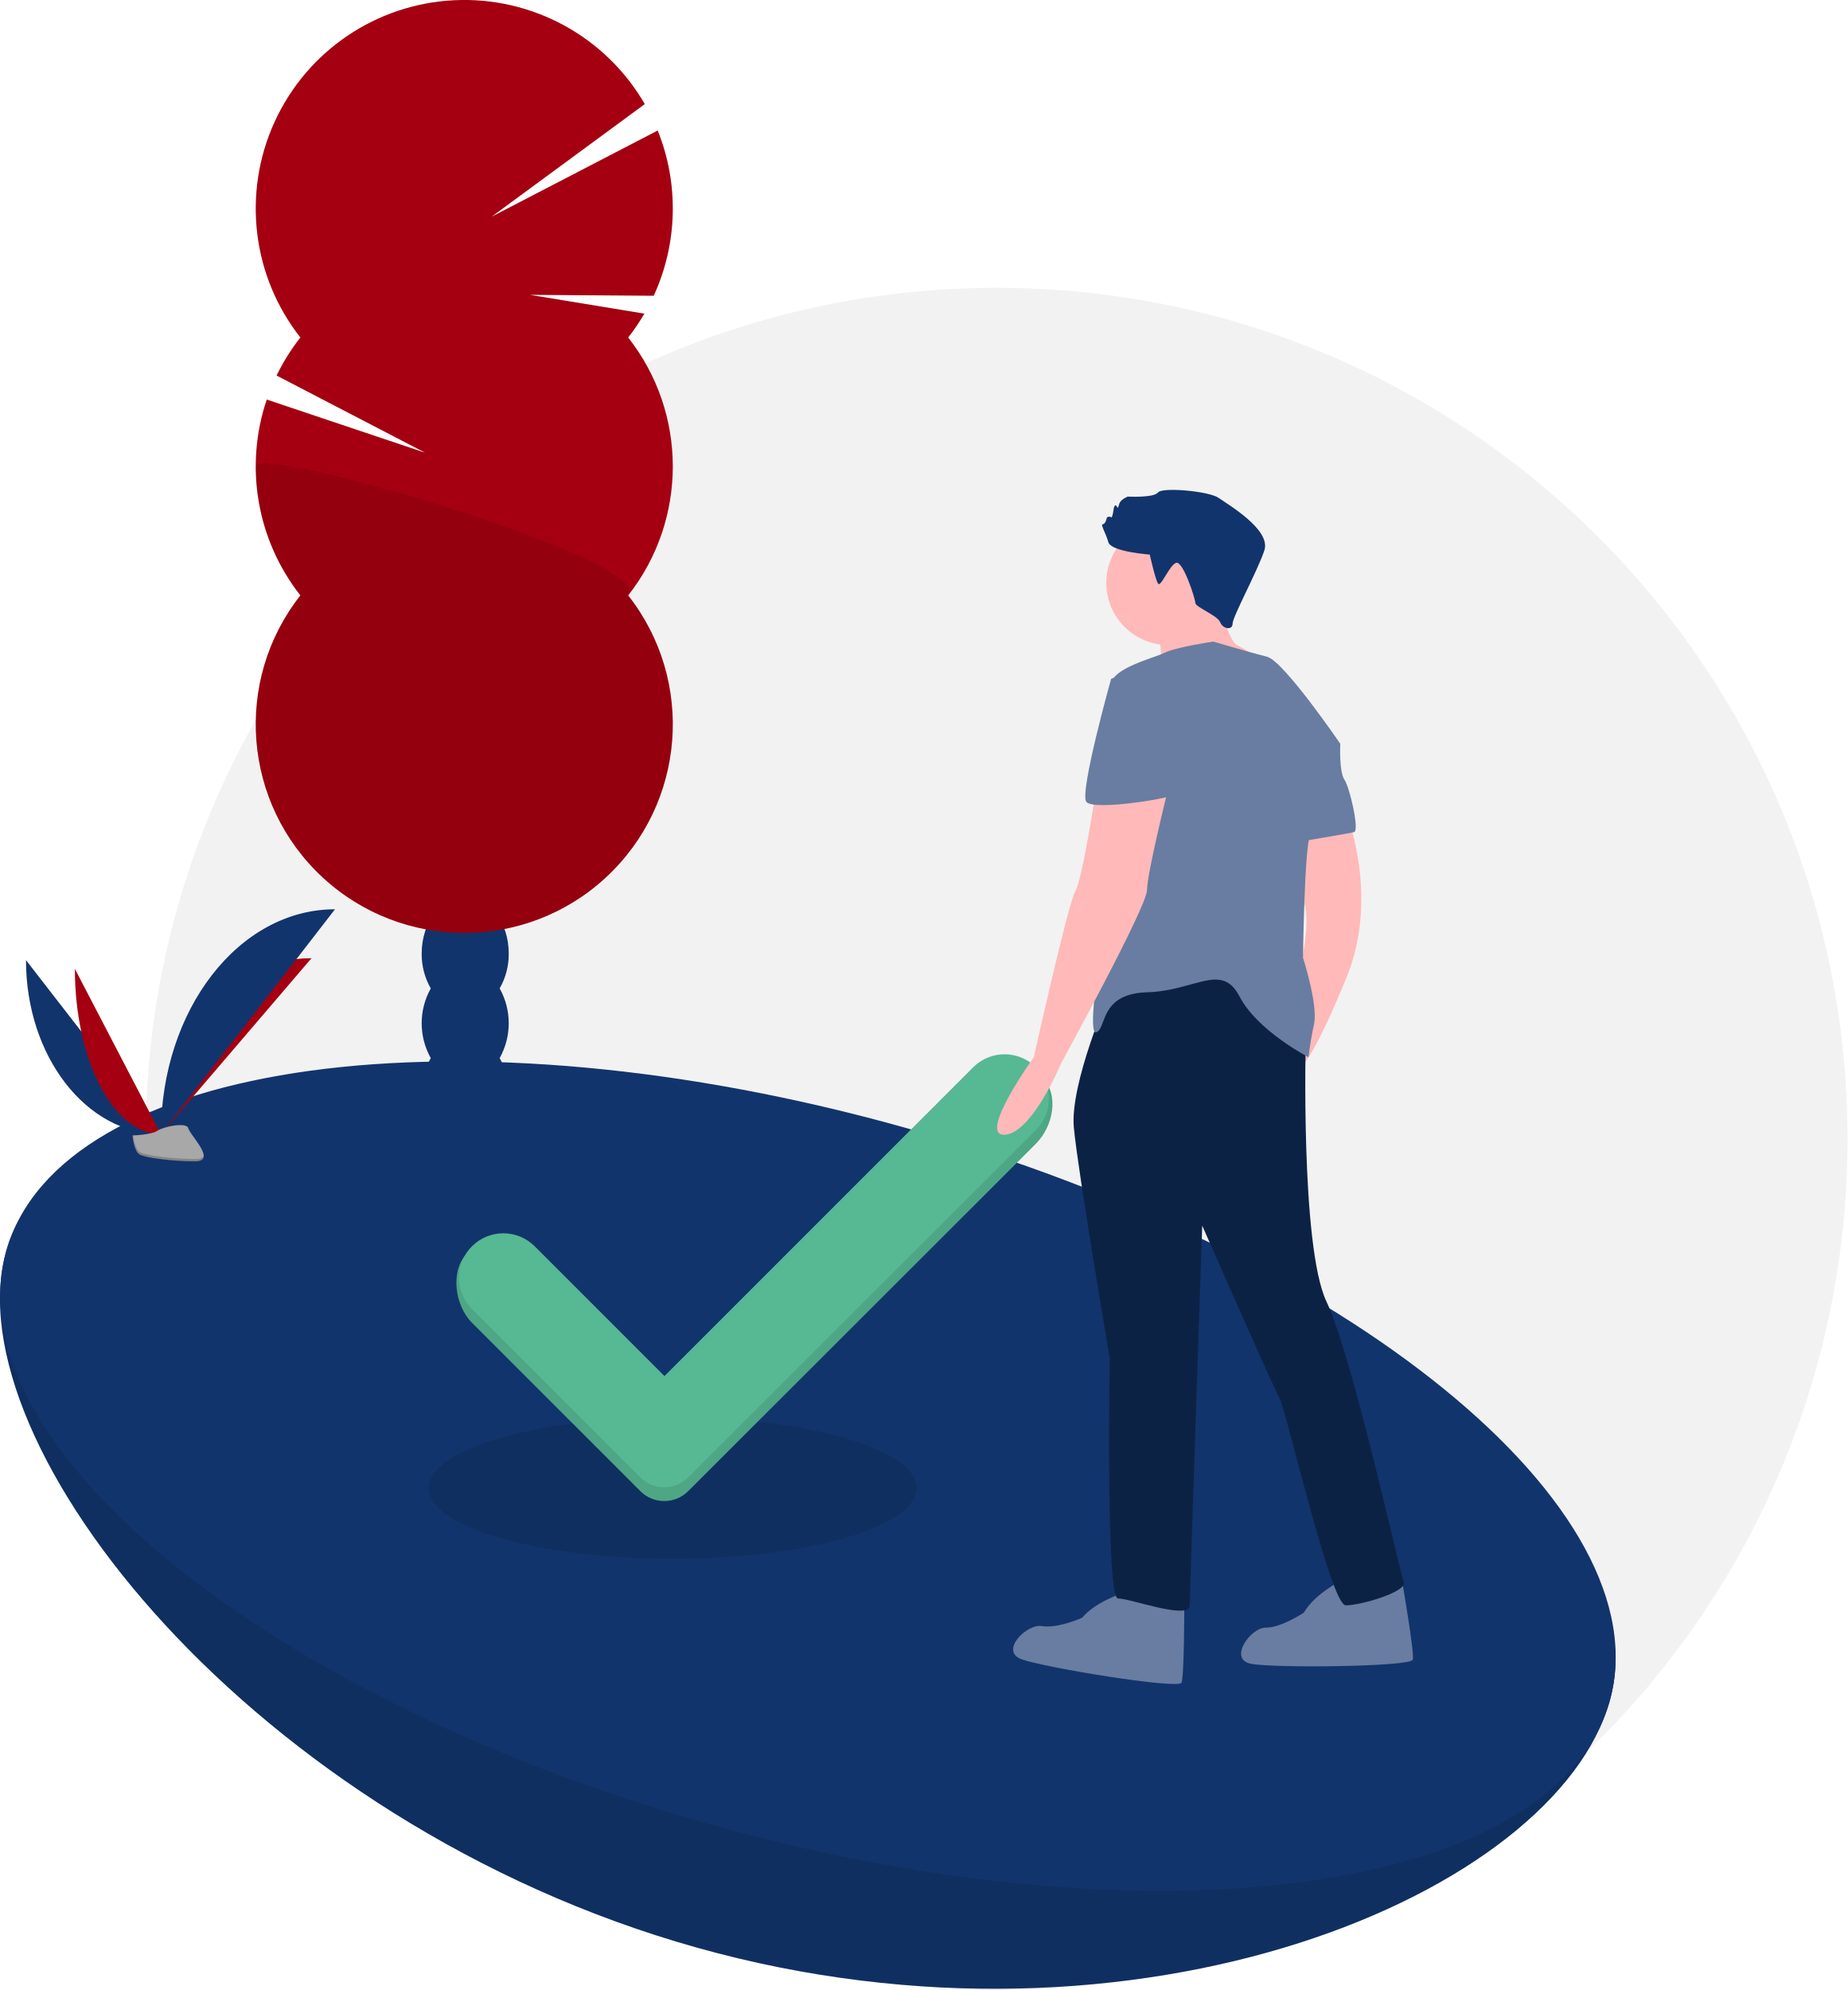
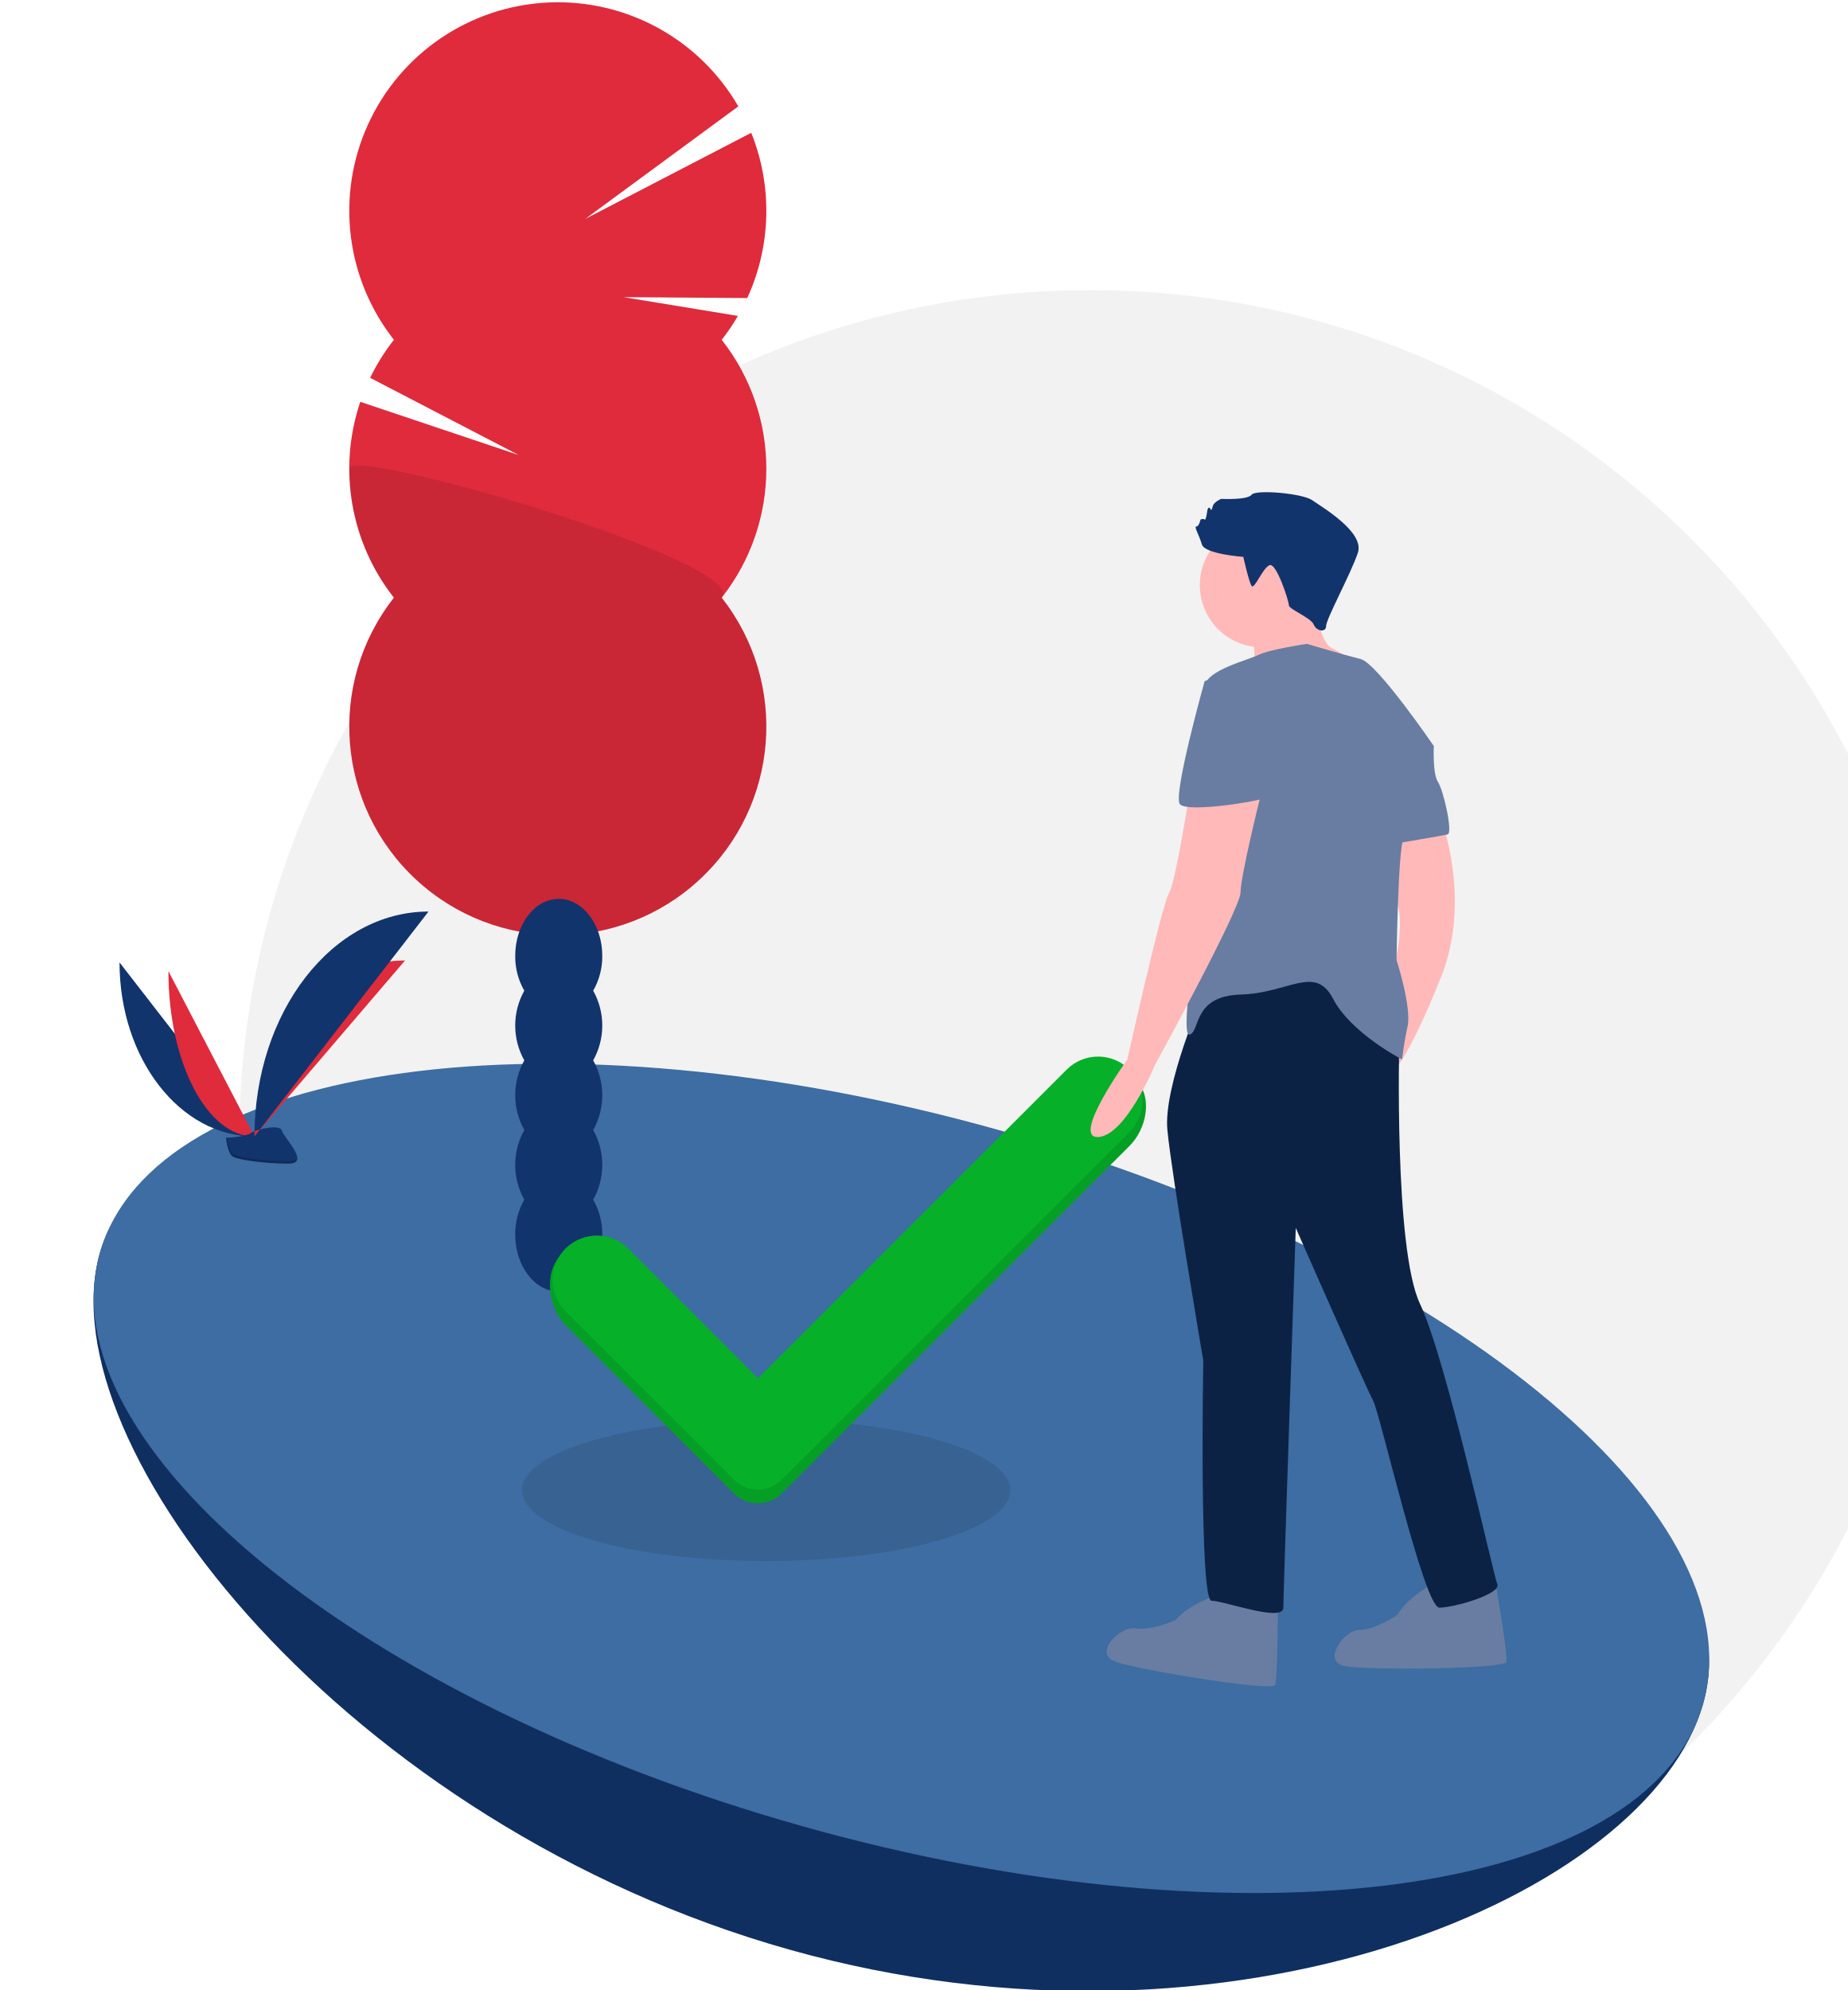
<svg xmlns="http://www.w3.org/2000/svg" id="b49c538b-d2f0-4d56-8d1f-7f4005552b2e" data-name="Layer 1" width="809.835" height="872.15" viewBox="0 0 809.835 872.15">
-   <circle cx="436.835" cy="499.15" r="373" fill="#f2f2f2" />
-   <path d="M414.103,447.116a30.114,30.114,0,0,0,3.983-15.266c0-13.797-8.544-24.981-19.083-24.981s-19.083,11.184-19.083,24.981a30.114,30.114,0,0,0,3.983,15.266,31.248,31.248,0,0,0,0,30.532,31.248,31.248,0,0,0,0,30.532,31.248,31.248,0,0,0,0,30.532,30.114,30.114,0,0,0-3.983,15.266c0,13.797,8.544,24.981,19.083,24.981s19.083-11.184,19.083-24.981a30.114,30.114,0,0,0-3.983-15.266,31.248,31.248,0,0,0,0-30.532,31.248,31.248,0,0,0,0-30.532,31.248,31.248,0,0,0,0-30.532Z" transform="translate(-195.0824 -13.92483)" fill="#12346c" />
-   <ellipse cx="203.921" cy="387.393" rx="19.083" ry="24.981" fill="#12346c" />
-   <ellipse cx="203.921" cy="356.861" rx="19.083" ry="24.981" fill="#12346c" />
-   <path d="M470.439,161.845a91.611,91.611,0,0,0,7.107-10.461l-50.141-8.235,54.229.403a91.566,91.566,0,0,0,1.746-72.426L410.624,108.868l67.097-49.321a91.413,91.413,0,1,0-150.971,102.298,91.458,91.458,0,0,0-10.425,16.669l65.087,33.814-69.4-23.292a91.46,91.46,0,0,0,14.738,85.837,91.406,91.406,0,1,0,143.689,0,91.418,91.418,0,0,0,0-113.029Z" transform="translate(-195.0824 -13.92483)" fill="#a50011" />
-   <path d="M307.188,218.359a91.013,91.013,0,0,0,19.561,56.514,91.406,91.406,0,1,0,143.689,0C482.69,259.321,307.188,208.1,307.188,218.359Z" transform="translate(-195.0824 -13.92483)" opacity="0.1" />
-   <path d="M900.666,759.469c-23.654,84.287-206.167,162.461-400.253,107.994S174.164,646.514,197.818,562.227s194.167-54.461,388.253.006S924.32,675.182,900.666,759.469Z" transform="translate(-195.0824 -13.92483)" fill="#12346c" />
-   <path d="M900.666,759.469c-23.654,84.287-206.167,162.461-400.253,107.994S174.164,646.514,197.818,562.227s194.167-54.461,388.253.006S924.32,675.182,900.666,759.469Z" transform="translate(-195.0824 -13.92483)" opacity="0.1" />
-   <ellipse cx="549.242" cy="660.848" rx="158.511" ry="365" transform="translate(-430.5105 997.1795) rotate(-74.32419)" fill="#12346c" />
-   <ellipse cx="294.835" cy="652.15" rx="107" ry="31" opacity="0.1" />
-   <path d="M621.673,487.68l-135.333,135.333-56.881-56.882a19.444,19.444,0,0,0-27.498-0l-2.043-3.056c-7.593,7.593-5.55,22.961,2.043,30.555l73.803,73.802a14.836,14.836,0,0,0,20.976.005l152.418-152.259c7.598-7.59,10.355-21.509,2.76-29.103h0C644.326,478.484,629.265,480.089,621.673,487.68Z" transform="translate(-195.0824 -13.92483)" fill="#57b894" />
-   <path d="M621.673,487.68l-135.333,135.333-56.881-56.882a19.444,19.444,0,0,0-27.498-0l-2.043-3.056c-7.593,7.593-5.55,22.961,2.043,30.555l73.803,73.802a14.836,14.836,0,0,0,20.976.005l152.418-152.259c7.598-7.59,10.355-21.509,2.76-29.103h0C644.326,478.484,629.265,480.089,621.673,487.68Z" transform="translate(-195.0824 -13.92483)" opacity="0.1" />
-   <path d="M621.673,481.68l-135.333,135.333-56.881-56.882a19.444,19.444,0,0,0-27.498-0l0,0a19.444,19.444,0,0,0,0,27.498l73.803,73.802a14.836,14.836,0,0,0,20.976.005l152.418-152.259a19.439,19.439,0,0,0,.007-27.499l0,0A19.439,19.439,0,0,0,621.673,481.68Z" transform="translate(-195.0824 -13.92483)" fill="#57b894" />
-   <path d="M687.575,712.05s-12.103,3.631-18.154,10.893c0,0-10.893,4.841-17.549,3.631s-18.759,10.893-9.077,14.523,68.986,13.313,70.197,10.287,1.21-33.888,1.21-33.888Z" transform="translate(-195.0824 -13.92483)" fill="#687da1" />
-   <path d="M782.645,706.854s-11.305,5.645-16.027,13.833c0,0-9.906,6.631-16.671,6.575s-16.623,13.937-6.463,15.86,70.247,1.334,70.922-1.854-4.596-33.597-4.596-33.597Z" transform="translate(-195.0824 -13.92483)" fill="#687da1" />
-   <circle cx="512.159" cy="255.463" r="27.231" fill="#ffb9b9" />
-   <path d="M729.329,273.926s3.026,20.575,8.472,22.995a40.208,40.208,0,0,1,10.287,7.262L732.96,311.445l-29.652-1.815s2.421-13.313-1.815-19.97S729.329,273.926,729.329,273.926Z" transform="translate(-195.0824 -13.92483)" fill="#ffb9b9" />
-   <path d="M785.608,371.354s13.918,35.703,0,70.197-19.97,39.94-19.97,39.94l-4.236-45.386,4.871-4.419s2.95-13.769.552-21.922,1.234-33.569,1.234-33.569Z" transform="translate(-195.0824 -13.92483)" fill="#ffb9b9" />
-   <path d="M681.523,448.813s-17.549,39.94-15.734,59.304S681.523,609.176,681.523,609.176,679.708,714.471,685.154,714.471s31.467,9.682,31.467,3.026,5.446-166.415,5.446-166.415,30.862,70.197,33.888,75.643,22.39,90.772,29.047,90.772,27.231-6.051,25.416-10.287S788.028,608.571,776.531,584.365s-9.077-115.583-9.077-115.583L748.089,426.422Z" transform="translate(-195.0824 -13.92483)" fill="#0c2245" />
-   <path d="M699.072,256.982s-16.944-1.21-18.154-5.446-3.631-7.867-2.421-7.867,1.815-3.026,1.815-3.026,1.21-.605,1.815,0,1.21-4.236,1.21-4.236.605-1.815,1.21-.605.605.605,1.21-1.21S689.39,231.566,689.39,231.566s11.498.605,13.313-1.815,22.39-.605,26.626,2.421,22.995,13.918,19.97,22.995-13.918,29.047-13.918,32.073-4.236,2.421-5.446-.605-10.893-6.657-10.893-8.472-5.446-18.759-8.472-17.549-6.657,10.893-7.867,9.077S699.072,256.982,699.072,256.982Z" transform="translate(-195.0824 -13.92483)" fill="#12346c" />
-   <path d="M782.582,339.887s-24.811-36.309-32.073-38.124-23.601-6.657-23.601-6.657-16.339,2.421-21.18,4.841-22.995,6.657-23.601,13.918,4.841,76.853,1.815,83.51-13.313,70.197-8.472,68.986,1.21-16.944,22.39-17.549,32.678-13.313,40.545,1.815,30.257,26.626,30.257,26.626a146.409,146.409,0,0,1,2.421-14.523c1.815-8.472-4.841-29.047-4.841-29.047s.605-47.806,3.026-53.253S782.582,339.887,782.582,339.887Z" transform="translate(-195.0824 -13.92483)" fill="#687da1" />
-   <path d="M773.505,338.676l9.077,1.21s-.605,12.103,1.815,15.734,6.657,22.39,4.236,22.995-24.206,4.236-24.206,4.236l-1.21-27.837Z" transform="translate(-195.0824 -13.92483)" fill="#687da1" />
-   <path d="M675.472,360.462s-6.051,39.334-9.077,44.176-18.154,72.617-18.154,72.617-24.878,34.596-12.775,33.991,24.878-31.57,24.878-31.57,37.519-68.381,37.519-75.643,9.077-43.57,9.077-43.57Z" transform="translate(-195.0824 -13.92483)" fill="#ffb9b9" />
-   <path d="M693.021,307.209l-10.893,4.236s-13.918,49.622-10.893,53.858,39.334-1.815,39.94-3.631S704.519,307.209,693.021,307.209Z" transform="translate(-195.0824 -13.92483)" fill="#687da1" />
-   <path d="M206.474,434.718c0,42.17,26.455,76.294,59.149,76.294" transform="translate(-195.0824 -13.92483)" fill="#12346c" />
-   <path d="M265.624,511.012c0-42.644,29.523-77.151,66.007-77.151" transform="translate(-195.0824 -13.92483)" fill="#a50011" />
-   <path d="M227.905,438.541c0,40.057,16.87,72.471,37.718,72.471" transform="translate(-195.0824 -13.92483)" fill="#a50011" />
-   <path d="M265.624,511.012c0-54.49,34.124-98.582,76.294-98.582" transform="translate(-195.0824 -13.92483)" fill="#12346c" />
-   <path d="M253.18,511.55s8.388-.258,10.916-2.059,12.903-3.95,13.531-1.063,12.606,14.359,3.136,14.435-22.005-1.475-24.528-3.012S253.18,511.55,253.18,511.55Z" transform="translate(-195.0824 -13.92483)" fill="#a8a8a8" />
-   <path d="M280.932,521.859c-9.47.076-22.005-1.475-24.528-3.012-1.922-1.17-2.687-5.37-2.943-7.308-.177.008-.28.011-.28.011s.531,6.765,3.054,8.302,15.058,3.089,24.528,3.012c2.734-.022,3.678-.995,3.626-2.435C284.009,521.299,282.967,521.843,280.932,521.859Z" transform="translate(-195.0824 -13.92483)" opacity="0.2" />
+   <g fill="none" fill-rule="evenodd">
+     <circle fill="#F2F2F2" cx="477.835" cy="500.15" r="373" />
+     <ellipse fill="#12346C" cx="244.921" cy="388.393" rx="19.083" ry="24.981" />
+     <ellipse fill="#12346C" cx="244.921" cy="357.861" rx="19.083" ry="24.981" />
+     <path d="M316.356 148.92a91.61 91.61 0 007.107-10.46l-50.141-8.236 54.229.404a91.566 91.566 0 001.745-72.426l-72.754 37.74 67.096-49.32C306.505 17.014 274.274-.55 240.106 1.102c-34.168 1.65-64.555 22.241-78.754 53.363-14.198 31.122-9.832 67.567 11.315 94.455a91.458 91.458 0 00-10.424 16.67l65.086 33.814-69.4-23.292a91.46 91.46 0 0014.738 85.837c-29.474 37.472-25.198 91.305 9.823 123.654 35.02 32.349 89.023 32.349 124.044 0 35.02-32.35 39.297-86.182 9.822-123.654 26.082-33.163 26.082-79.867 0-113.029z" fill="#DF2B3C" />
+     <path d="M153.106 205.434a91.013 91.013 0 0019.561 56.515c-29.474 37.472-25.198 91.305 9.823 123.654 35.02 32.349 89.023 32.349 124.044 0 35.02-32.35 39.297-86.182 9.822-123.654 12.251-15.553-163.25-66.774-163.25-56.515z" fill="#000" opacity=".1" />
+     <path d="M746.584 746.544C722.93 830.83 540.417 909.005 346.33 854.538 152.245 800.071 20.082 633.59 43.736 549.302c23.653-84.287 194.166-54.46 388.252.006 194.087 54.467 338.25 112.949 314.596 197.236z" fill="#12346C" />
+     <path d="M746.584 746.544C722.93 830.83 540.417 909.005 346.33 854.538 152.245 800.071 20.082 633.59 43.736 549.302c23.653-84.287 194.166-54.46 388.252.006 194.087 54.467 338.25 112.949 314.596 197.236z" fill="#000" opacity=".1" />
+     <ellipse fill="#3D6DA2" transform="rotate(-74.324 395.16 647.923)" cx="395.16" cy="647.923" rx="158.511" ry="365" />
+     <path d="M260.02 434.191a30.114 30.114 0 003.983-15.266c0-13.796-8.543-24.98-19.082-24.98-10.54 0-19.083 11.184-19.083 24.98a30.114 30.114 0 003.983 15.266 31.248 31.248 0 000 30.532 31.248 31.248 0 000 30.532 31.248 31.248 0 000 30.532 30.114 30.114 0 00-3.983 15.266c0 13.797 8.544 24.981 19.083 24.981 10.539 0 19.082-11.184 19.082-24.98a30.114 30.114 0 00-3.983-15.267 31.248 31.248 0 000-30.532 31.248 31.248 0 000-30.532 31.248 31.248 0 000-30.532z" fill="#12346C" />
+     <ellipse fill="#000" opacity=".1" cx="335.835" cy="653.15" rx="107" ry="31" />
+     <path d="M467.59 474.755L332.259 610.088l-56.881-56.881c-7.594-7.594-19.905-7.594-27.498 0l-2.044-3.057c-7.593 7.594-5.55 22.962 2.043 30.555l73.803 73.802c5.792 5.792 15.181 5.794 20.976.006l152.418-152.26c7.598-7.59 10.355-21.508 2.76-29.103-7.591-7.591-22.653-5.986-30.244 1.605z" fill="#06B029" />
+     <path d="M467.59 474.755L332.259 610.088l-56.881-56.881c-7.594-7.594-19.905-7.594-27.498 0l-2.044-3.057c-7.593 7.594-5.55 22.962 2.043 30.555l73.803 73.802c5.792 5.792 15.181 5.794 20.976.006l152.418-152.26c7.598-7.59 10.355-21.508 2.76-29.103-7.591-7.591-22.653-5.986-30.244 1.605z" fill="#000" opacity=".1" />
+     <path d="M467.59 468.755L332.259 604.088l-56.881-56.881c-7.594-7.594-19.905-7.594-27.498 0a19.444 19.444 0 000 27.498l73.802 73.802c5.792 5.792 15.181 5.794 20.976.006l152.418-152.26a19.44 19.44 0 00.007-27.498c-7.592-7.591-19.9-7.591-27.491 0z" fill="#06B029" />
+     <path d="M533.492 699.126s-12.103 3.63-18.154 10.892c0 0-10.893 4.841-17.55 3.631-6.656-1.21-18.759 10.893-9.077 14.523 9.683 3.631 68.987 13.314 70.197 10.288 1.21-3.026 1.21-33.888 1.21-33.888l-26.626-5.446zM628.562 693.929s-11.305 5.645-16.027 13.833c0 0-9.906 6.63-16.671 6.575-6.765-.055-16.623 13.937-6.463 15.86 10.16 1.924 70.247 1.335 70.922-1.853.676-3.188-4.596-33.597-4.596-33.597l-27.165-.818z" fill="#687DA1" />
+     <circle fill="#FFB9B9" cx="553.159" cy="256.463" r="27.231" />
+     <path d="M575.247 261.001s3.026 20.575 8.472 22.996a40.208 40.208 0 0110.287 7.261l-15.128 7.262-29.652-1.815s2.42-13.313-1.816-19.97c-4.236-6.657 27.837-15.734 27.837-15.734zM631.525 358.43s13.919 35.703 0 70.196c-13.918 34.493-19.97 39.94-19.97 39.94l-4.235-45.386 4.87-4.419s2.95-13.77.553-21.922c-2.398-8.152 1.233-33.568 1.233-33.568l17.55-4.842z" fill="#FFB9B9" />
+     <path d="M527.44 435.888s-17.549 39.94-15.733 59.304c1.815 19.365 15.734 101.06 15.734 101.06s-1.816 105.294 3.63 105.294c5.447 0 31.468 9.682 31.468 3.026 0-6.657 5.446-166.415 5.446-166.415s30.863 70.197 33.888 75.643c3.026 5.447 22.39 90.772 29.047 90.772s27.232-6.052 25.416-10.288c-1.815-4.236-22.39-98.638-33.888-122.844-11.497-24.206-9.077-115.582-9.077-115.582l-19.364-42.36-66.566 22.39z" fill="#0C2245" />
+     <path d="M544.99 244.057s-16.944-1.21-18.154-5.446c-1.21-4.236-3.631-7.867-2.421-7.867s1.815-3.026 1.815-3.026 1.21-.605 1.816 0c.605.605 1.21-4.236 1.21-4.236s.605-1.815 1.21-.605c.606 1.21.606.605 1.21-1.21.606-1.816 3.632-3.026 3.632-3.026s11.497.605 13.313-1.815c1.815-2.42 22.39-.605 26.626 2.42 4.236 3.026 22.996 13.919 19.97 22.996-3.026 9.077-13.918 29.047-13.918 32.072 0 3.026-4.236 2.421-5.447-.605-1.21-3.025-10.892-6.656-10.892-8.472 0-1.815-5.447-18.76-8.472-17.549-3.026 1.21-6.657 10.893-7.867 9.077-1.21-1.815-3.631-12.708-3.631-12.708z" fill="#12346C" />
+     <path d="M628.5 326.962s-24.811-36.309-32.073-38.124c-7.262-1.816-23.6-6.657-23.6-6.657s-16.34 2.42-21.18 4.841c-4.842 2.421-22.996 6.657-23.601 13.919-.605 7.261 4.841 76.853 1.815 83.51-3.025 6.656-13.313 70.196-8.472 68.986 4.841-1.21 1.21-16.944 22.39-17.55 21.18-.604 32.678-13.312 40.545 1.816 7.867 15.129 30.257 26.627 30.257 26.627.563-4.879 1.371-9.726 2.421-14.524 1.815-8.472-4.841-29.047-4.841-29.047s.605-47.806 3.026-53.252c2.42-5.447 13.313-40.545 13.313-40.545z" fill="#687DA1" />
+     <path d="M619.423 325.752l9.077 1.21s-.605 12.103 1.815 15.734c2.42 3.63 6.657 22.39 4.236 22.995-2.42.605-24.206 4.236-24.206 4.236l-1.21-27.836 10.288-16.34z" fill="#687DA1" />
+     <path d="M521.39 347.537s-6.052 39.334-9.078 44.175c-3.026 4.842-18.154 72.618-18.154 72.618s-24.878 34.596-12.775 33.99c12.103-.605 24.878-31.57 24.878-31.57s37.519-68.381 37.519-75.643c0-7.261 9.077-43.57 9.077-43.57h-31.468z" fill="#FFB9B9" />
+     <path d="M538.938 294.284l-10.892 4.236s-13.918 49.622-10.893 53.858c3.026 4.236 39.335-1.815 39.94-3.63.605-1.816-6.657-54.464-18.155-54.464z" fill="#687DA1" />
+     <path d="M52.392 421.793c0 42.17 26.455 76.294 59.15 76.294" fill="#12346C" />
+     <path d="M111.541 498.087c0-42.644 29.523-77.151 66.007-77.151M73.823 425.616c0 40.057 16.87 72.471 37.718 72.471" fill="#DF2B3C" />
+     <path d="M111.541 498.087c0-54.49 34.124-98.582 76.294-98.582M99.098 498.625s8.388-.258 10.916-2.059c2.528-1.8 12.903-3.95 13.53-1.062.628 2.887 12.607 14.359 3.136 14.435-9.47.077-22.005-1.475-24.528-3.012-2.523-1.537-3.054-8.302-3.054-8.302z" fill="#12346C" />
+     <path d="M126.85 508.934c-9.471.077-22.006-1.475-24.529-3.012-1.921-1.17-2.687-5.37-2.943-7.308-.178.008-.28.011-.28.011s.531 6.765 3.054 8.302c2.523 1.537 15.058 3.089 24.528 3.012 2.734-.022 3.678-.994 3.627-2.435-.38.87-1.423 1.414-3.458 1.43z" fill="#000" opacity=".2" />
+   </g>
</svg>
